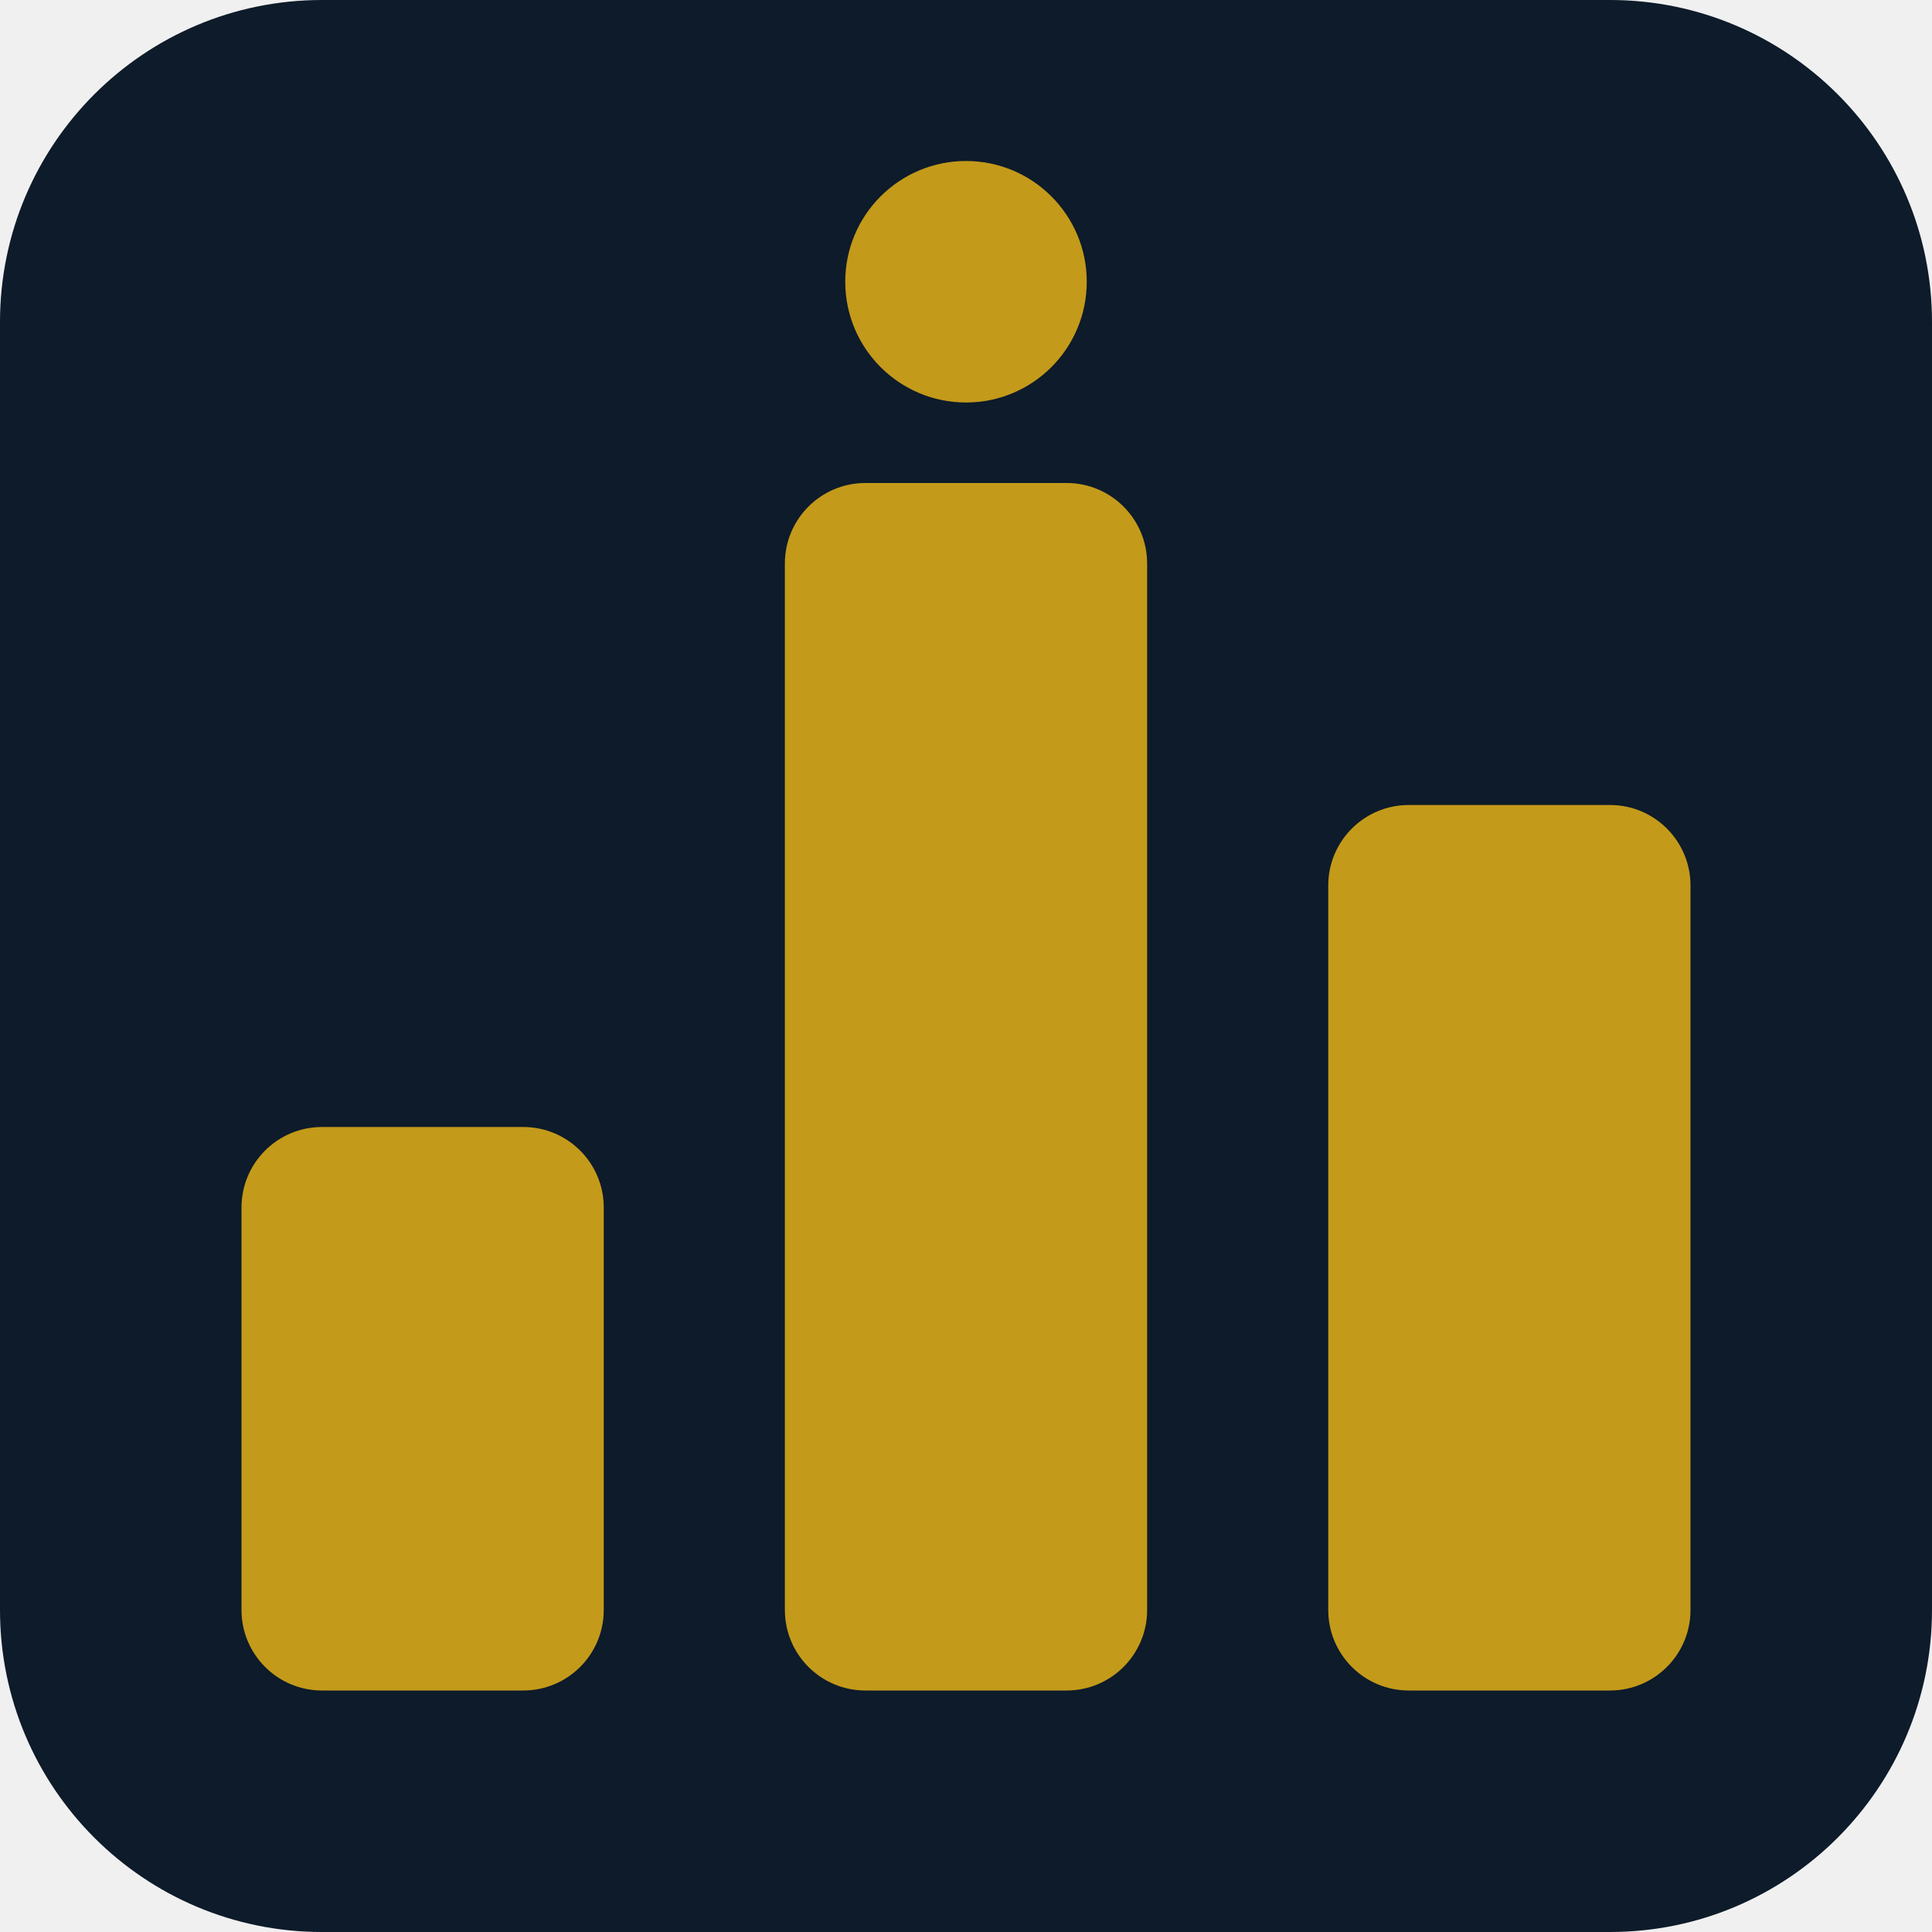
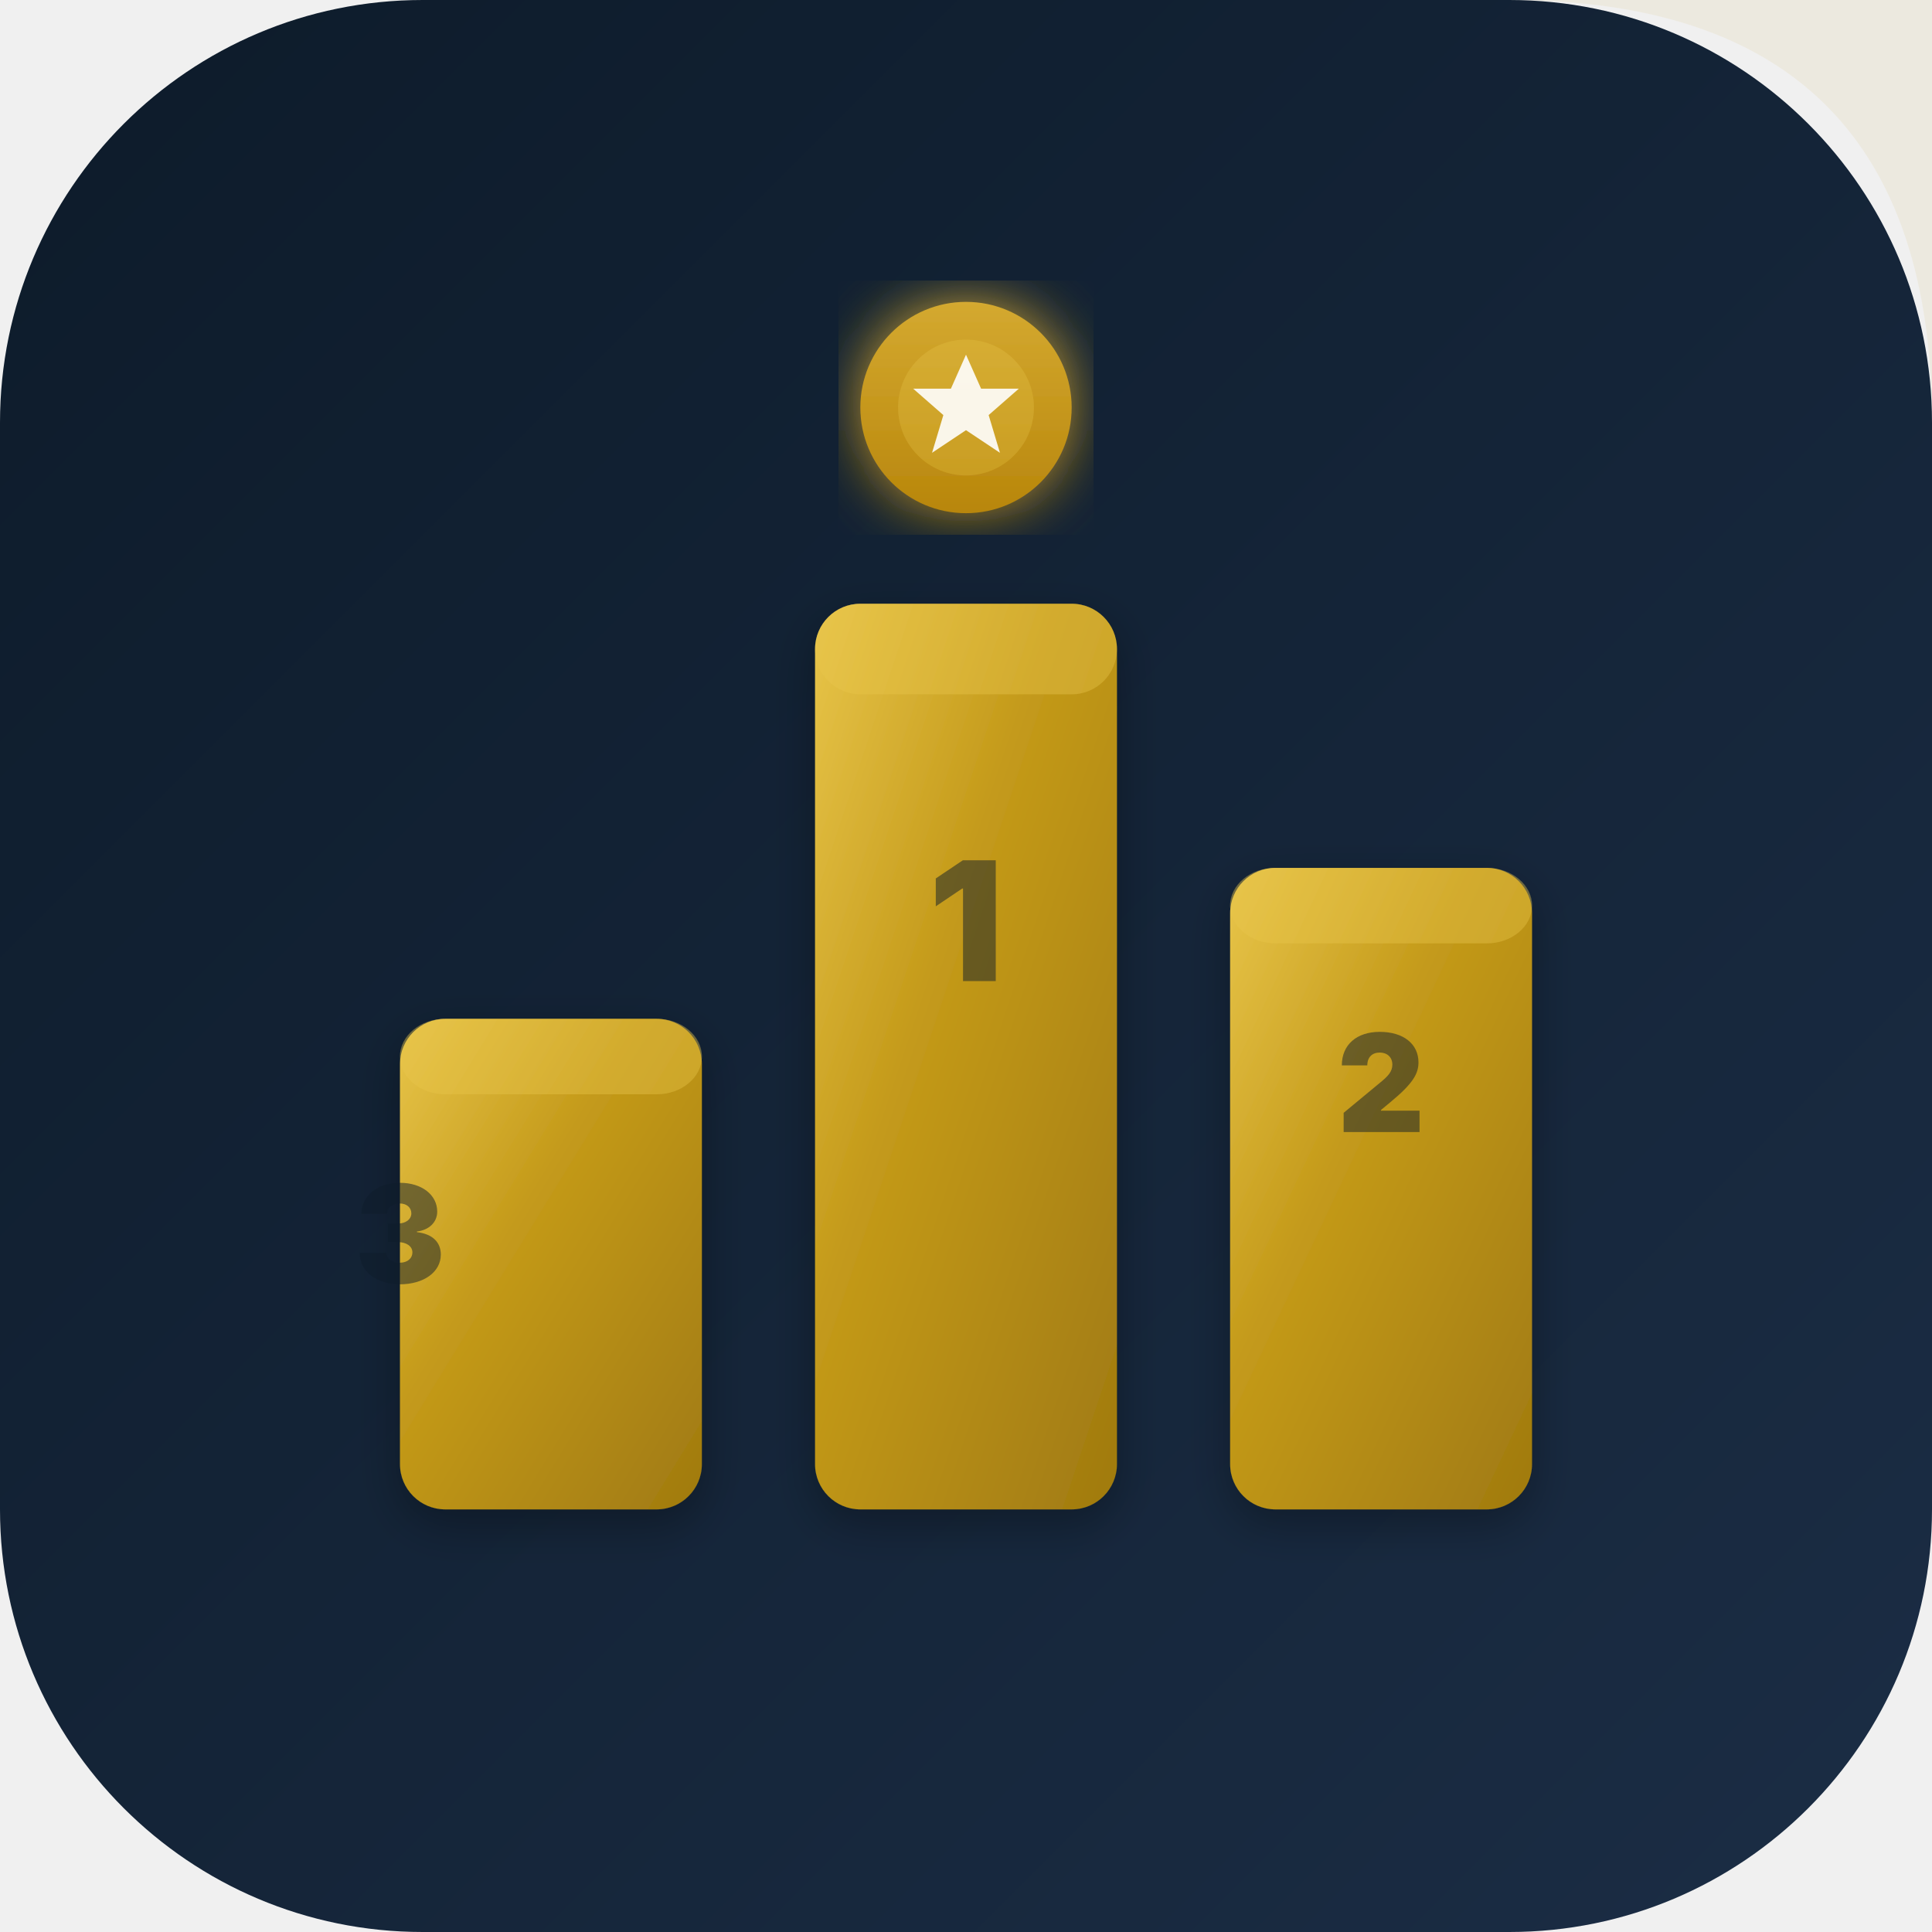
- <svg xmlns="http://www.w3.org/2000/svg" width="48" height="48" viewBox="0 0 48 48">
-   <rect width="48" height="48" rx="8" fill="#0D1B2A" />
-   <rect x="6" y="28" width="9" height="14" rx="2" fill="#C49A1A" />
-   <rect x="19.5" y="12" width="9" height="30" rx="2" fill="#C49A1A" />
-   <rect x="33" y="20" width="9" height="22" rx="2" fill="#C49A1A" />
-   <circle cx="24" cy="7" r="3" fill="#C49A1A" />
+ <svg xmlns="http://www.w3.org/2000/svg" width="512" height="512" viewBox="0 0 512 512">
+   <defs>
+     <linearGradient id="bg" x1="0" y1="0" x2="1" y2="1">
+       <stop offset="0%" stop-color="#0D1B2A" />
+       <stop offset="100%" stop-color="#1B2D45" />
+     </linearGradient>
+     <linearGradient id="gold" x1="0" y1="0" x2="0" y2="1">
+       <stop offset="0%" stop-color="#D4A930" />
+       <stop offset="100%" stop-color="#B8860B" />
+     </linearGradient>
+     <linearGradient id="goldShine" x1="0" y1="0" x2="1" y2="1">
+       <stop offset="0%" stop-color="#E8C54A" />
+       <stop offset="40%" stop-color="#C49A1A" />
+       <stop offset="100%" stop-color="#A07A10" />
+     </linearGradient>
+     <filter id="glow">
+       <feGaussianBlur stdDeviation="8" result="blur" />
+       <feMerge>
+         <feMergeNode in="blur" />
+         <feMergeNode in="SourceGraphic" />
+       </feMerge>
+     </filter>
+     <filter id="shadow">
+       <feDropShadow dx="0" dy="4" stdDeviation="6" flood-color="#000" flood-opacity="0.3" />
+     </filter>
+   </defs>
+   <rect width="512" height="512" rx="112" fill="url(#bg)" />
+   <path d="M400,0 L512,0 L512,112 Q512,0 400,0 Z" fill="#C49A1A" opacity="0.08" />
+   <g filter="url(#shadow)" transform="translate(256, 290)">
+     <rect x="-150" y="-20" width="80" height="130" rx="12" fill="url(#goldShine)" />
+     <rect x="-150" y="-20" width="80" height="20" rx="12" fill="#E8C54A" opacity="0.4" />
+     <rect x="-40" y="-130" width="80" height="240" rx="12" fill="url(#goldShine)" />
+     <rect x="-40" y="-130" width="80" height="24" rx="12" fill="#E8C54A" opacity="0.4" />
+     <rect x="70" y="-60" width="80" height="170" rx="12" fill="url(#goldShine)" />
+     <rect x="70" y="-60" width="80" height="20" rx="12" fill="#E8C54A" opacity="0.4" />
+   </g>
+   <g filter="url(#glow)" transform="translate(256, 108)">
+     <circle cx="0" cy="0" r="28" fill="url(#gold)" />
+     <circle cx="0" cy="0" r="18" fill="#E8C54A" opacity="0.3" />
+     <polygon points="0,-14 4,-5 14,-5 6,2 9,12 0,6 -9,12 -6,2 -14,-5 -4,-5" fill="#FFF" opacity="0.9" />
+   </g>
+   <text x="106" y="340" text-anchor="middle" fill="#0D1B2A" font-size="36" font-weight="900" font-family="system-ui, -apple-system, sans-serif" opacity="0.5">3</text>
+   <text x="256" y="260" text-anchor="middle" fill="#0D1B2A" font-size="44" font-weight="900" font-family="system-ui, -apple-system, sans-serif" opacity="0.5">1</text>
+   <text x="366" y="300" text-anchor="middle" fill="#0D1B2A" font-size="36" font-weight="900" font-family="system-ui, -apple-system, sans-serif" opacity="0.5">2</text>
</svg>
